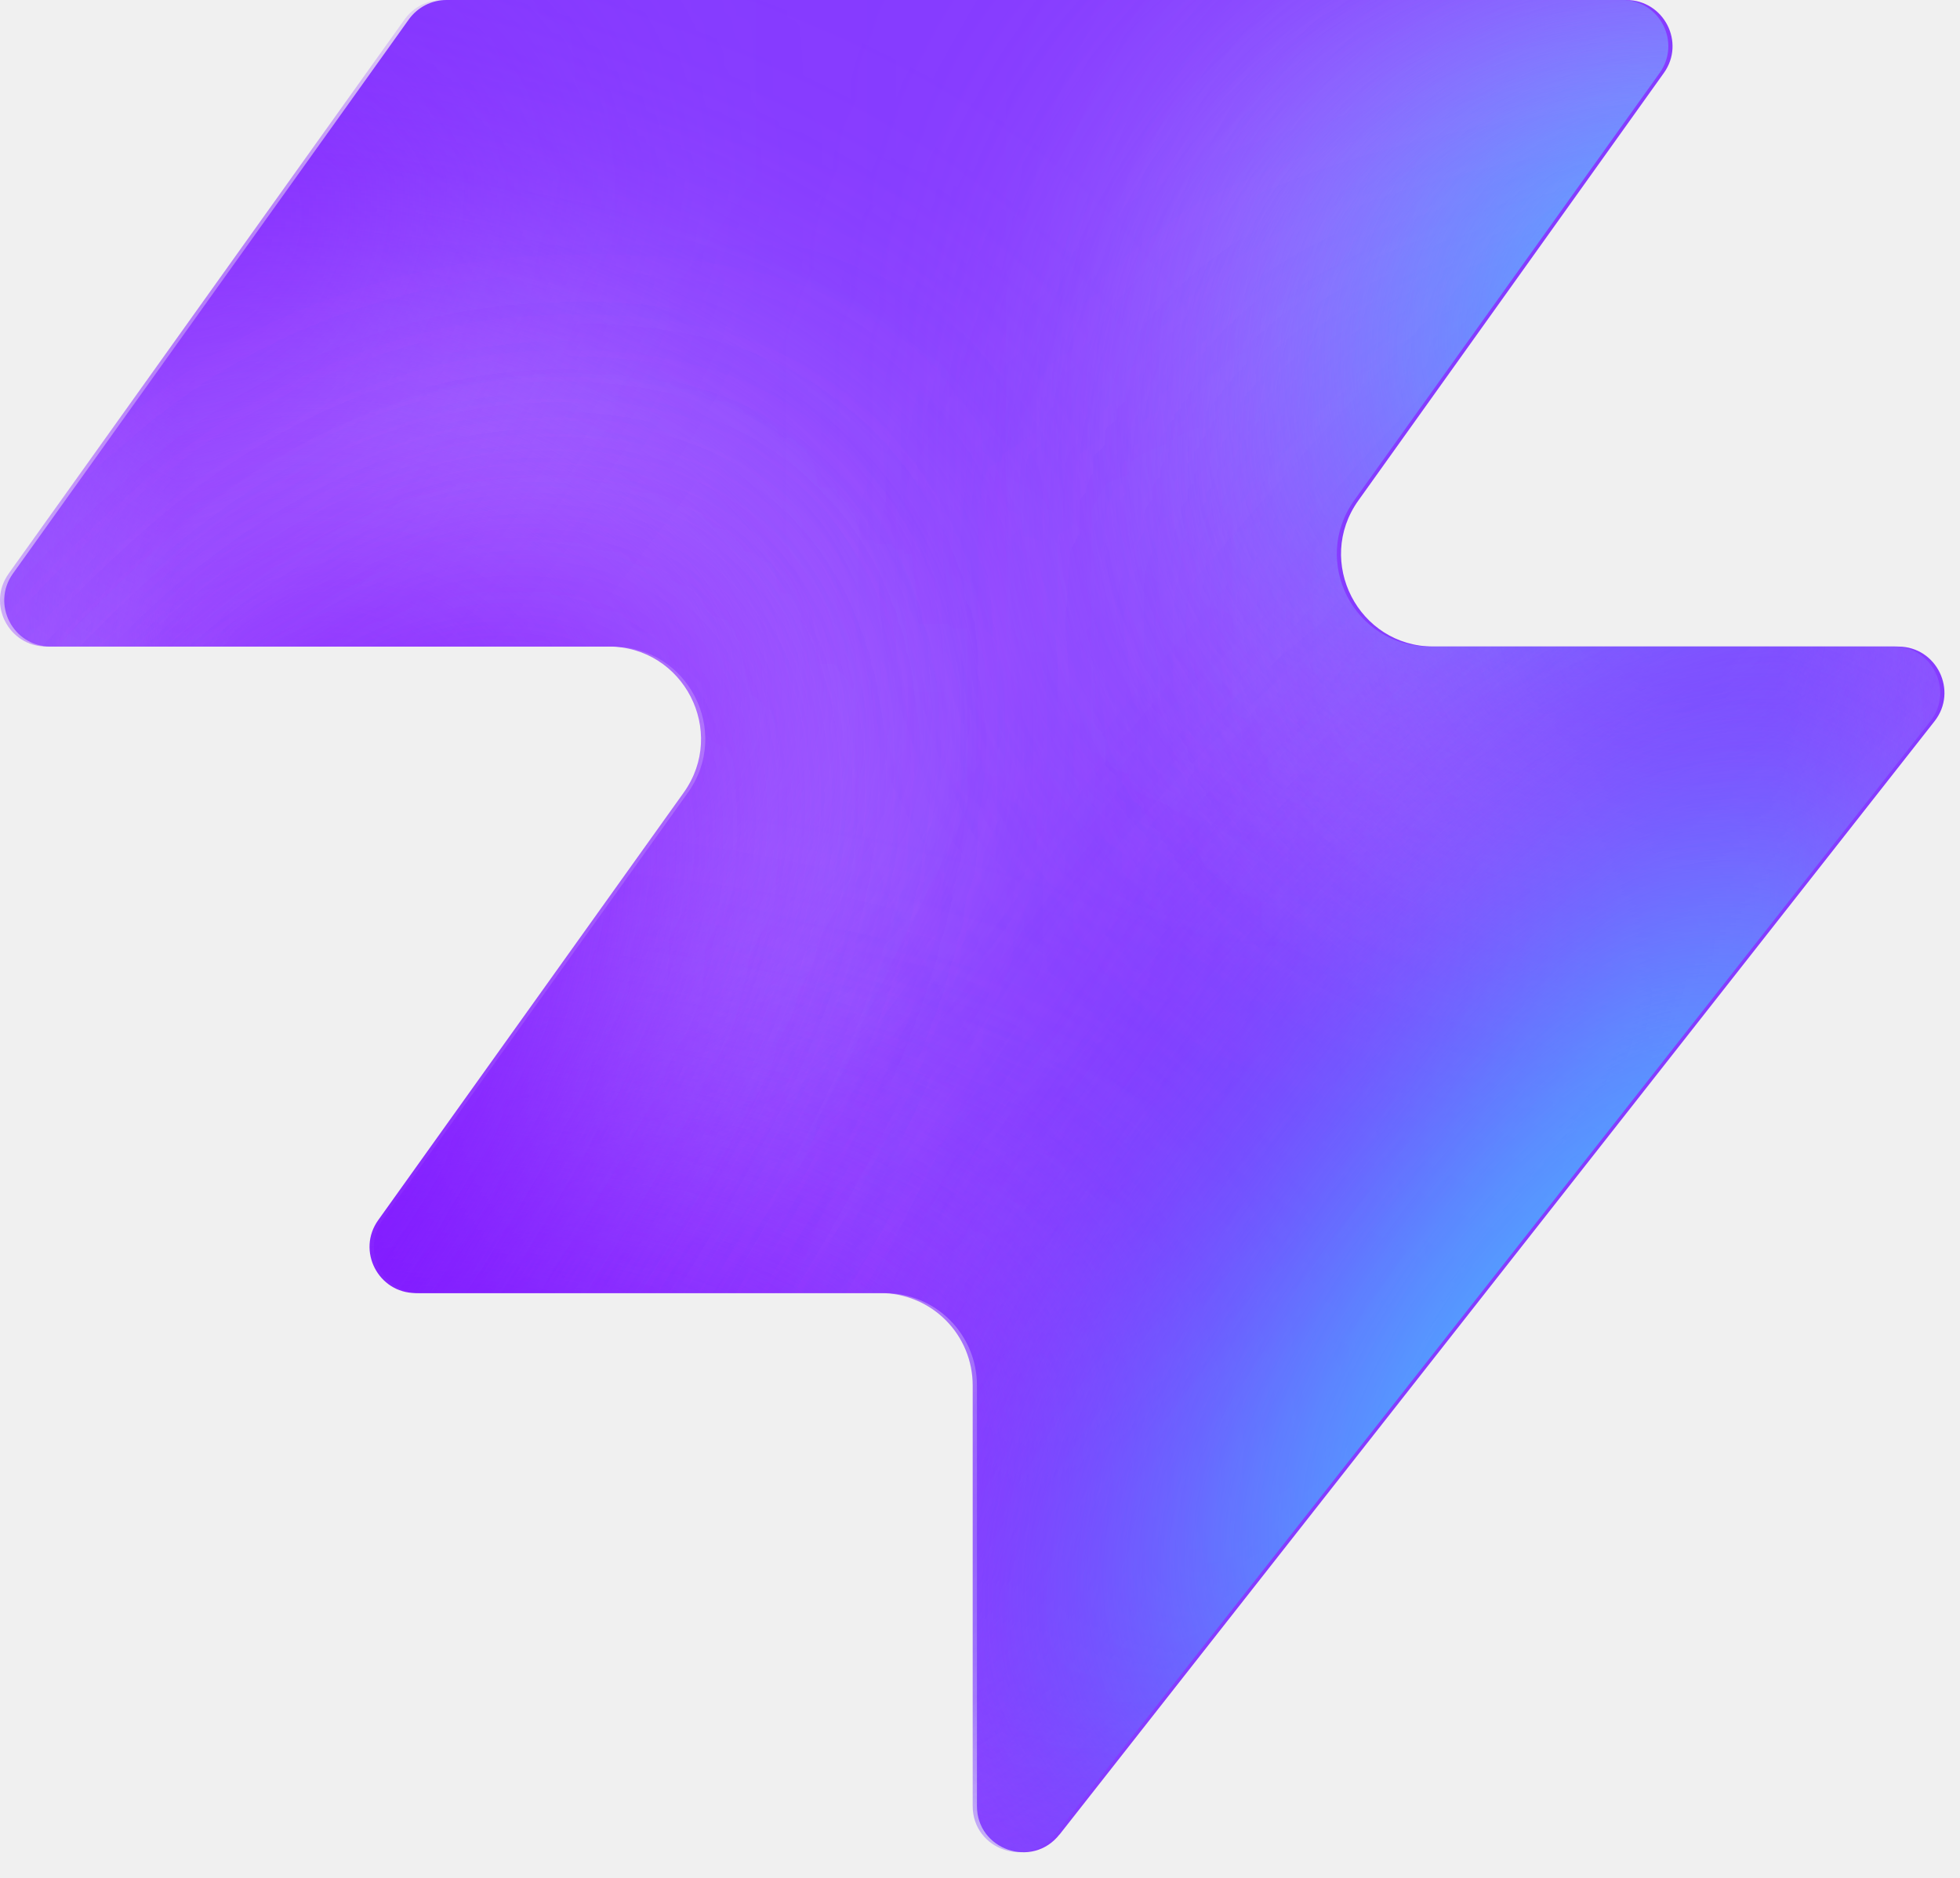
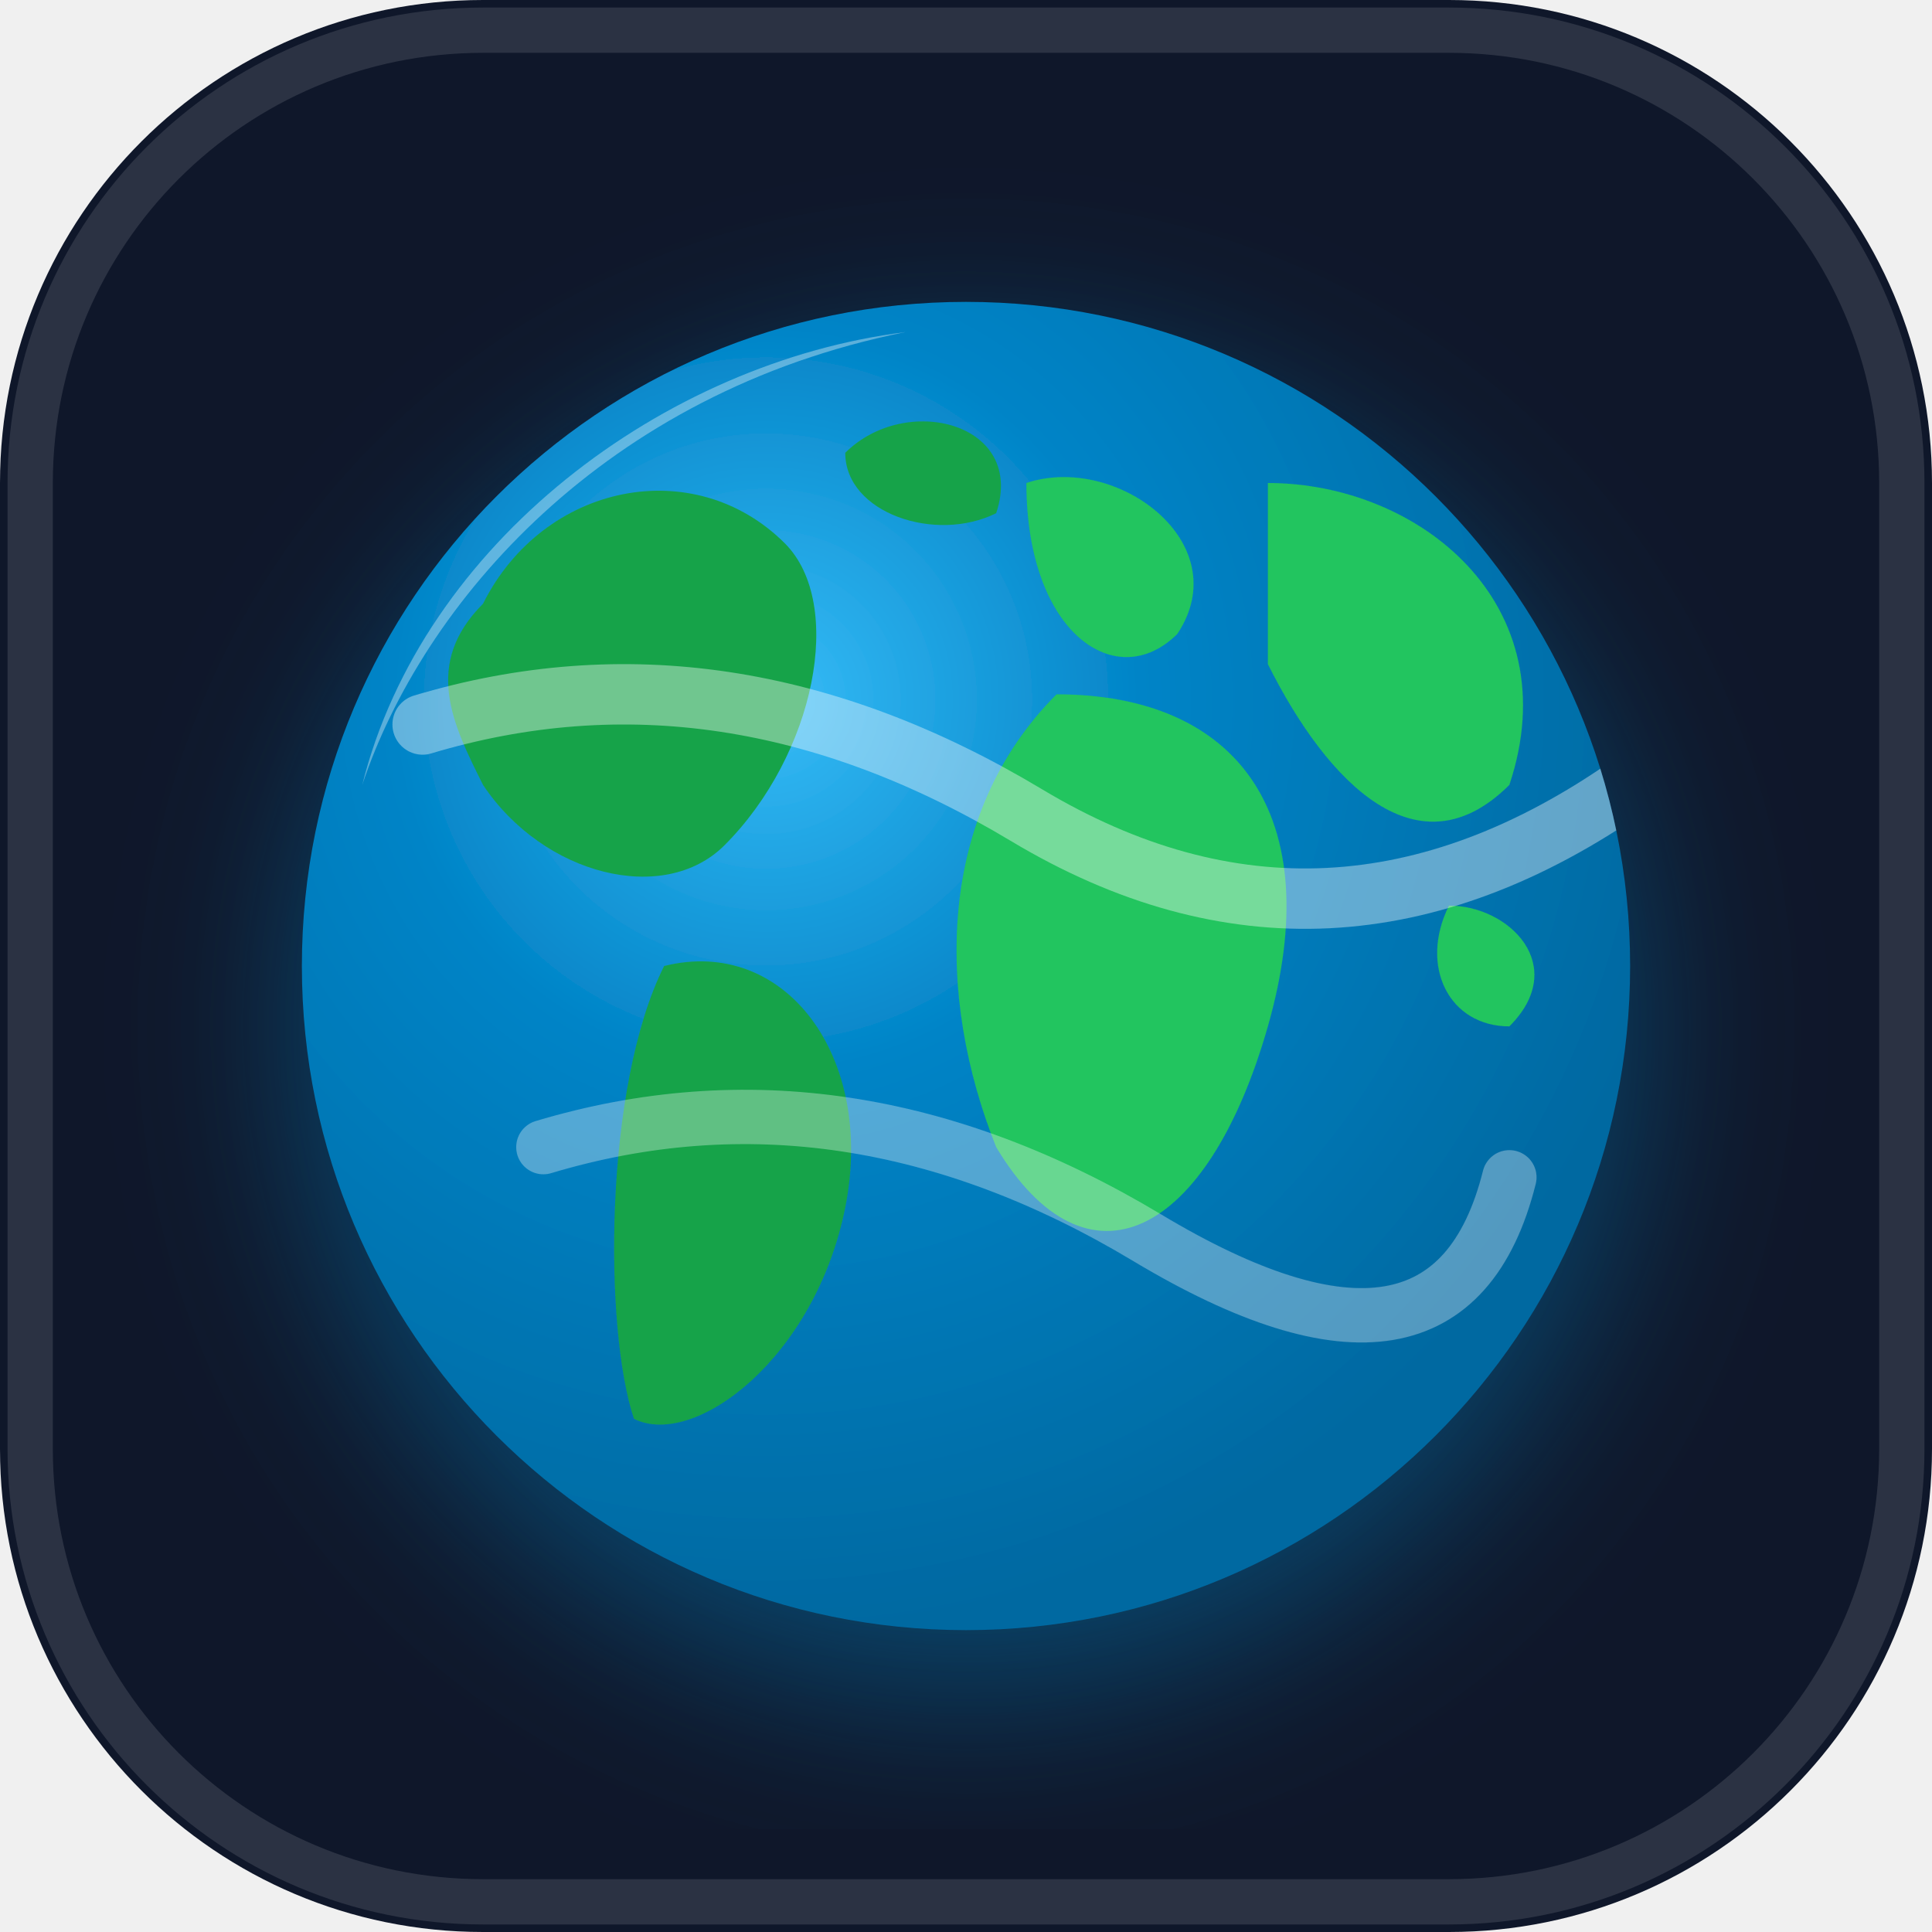
- <svg xmlns="http://www.w3.org/2000/svg" width="48" height="46" fill="none" viewBox="0 0 48 46">
-   <path fill="#863bff" d="M25.946 44.938c-.664.845-2.021.375-2.021-.698V33.937a2.26 2.26 0 0 0-2.262-2.262H10.287c-.92 0-1.456-1.04-.92-1.788l7.48-10.471c1.07-1.497 0-3.578-1.842-3.578H1.237c-.92 0-1.456-1.04-.92-1.788L10.013.474c.214-.297.556-.474.92-.474h28.894c.92 0 1.456 1.04.92 1.788l-7.48 10.471c-1.07 1.498 0 3.579 1.842 3.579h11.377c.943 0 1.473 1.088.89 1.83L25.947 44.94z" style="fill:#863bff;fill:color(display-p3 .525 .23 1);fill-opacity:1" />
-   <mask id="a" width="48" height="46" x="0" y="0" maskUnits="userSpaceOnUse" style="mask-type:alpha">
-     <path fill="#000" d="M25.842 44.938c-.664.844-2.021.375-2.021-.698V33.937a2.26 2.26 0 0 0-2.262-2.262H10.183c-.92 0-1.456-1.04-.92-1.788l7.48-10.471c1.07-1.498 0-3.579-1.842-3.579H1.133c-.92 0-1.456-1.04-.92-1.787L9.91.473c.214-.297.556-.474.92-.474h28.894c.92 0 1.456 1.04.92 1.788l-7.48 10.471c-1.07 1.498 0 3.578 1.842 3.578h11.377c.943 0 1.473 1.088.89 1.832L25.843 44.94z" style="fill:#000;fill-opacity:1" />
-   </mask>
-   <g mask="url(#a)">
-     <g filter="url(#b)">
-       <ellipse cx="5.508" cy="14.704" fill="#ede6ff" rx="5.508" ry="14.704" style="fill:#ede6ff;fill:color(display-p3 .927 .903 1);fill-opacity:1" transform="matrix(.00324 1 1 -.00324 -4.47 31.516)" />
+ <svg xmlns="http://www.w3.org/2000/svg" viewBox="0 0 64 64" width="64" height="64">
+   <defs>
+     <radialGradient id="oceanGrad" cx="35%" cy="30%" r="70%">
+       <stop offset="0%" stop-color="#38BDF8" />
+       <stop offset="40%" stop-color="#0284C7" />
+       <stop offset="100%" stop-color="#0369A1" />
+     </radialGradient>
+     <filter id="planetGlow" x="-15%" y="-15%" width="130%" height="130%">
+       <feDropShadow dx="0" dy="2" stdDeviation="3" flood-color="#0284C7" flood-opacity="0.45" />
+     </filter>
+     <clipPath id="globeClip">
+       <circle cx="32" cy="32" r="22" />
+     </clipPath>
+   </defs>
+   <rect width="64" height="64" rx="16" fill="#0F172A" />
+   <rect x="1" y="1" width="62" height="62" rx="15" fill="none" stroke="#FFFFFF" stroke-opacity="0.12" stroke-width="1.5" />
+   <g filter="url(#planetGlow)">
+     <circle cx="32" cy="32" r="22" fill="url(#oceanGrad)" />
+     <g clip-path="url(#globeClip)">
+       <path d="M16 20 C18 16 23 15 26 18 C28 20 27 25 24 28 C22 30 18 29 16 26 C15 24 14 22 16 20 Z" fill="#16A34A" />
+       <path d="M28 15 C30 13 34 14 33 17 C31 18 28 17 28 15 Z" fill="#16A34A" />
+       <path d="M22 32 C26 31 29 35 28 40 C27 45 23 48 21 47 C20 44 20 36 22 32 Z" fill="#16A34A" />
+       <path d="M34 16 C37 15 41 18 39 21 C37 23 34 21 34 16 Z" fill="#22C55E" />
+       <path d="M35 23 C41 23 44 27 42 34 C40 41 36 43 33 38 C31 33 31 27 35 23 Z" fill="#22C55E" />
+       <path d="M42 16 C47 16 52 20 50 26 C47 29 44 26 42 22 Z" fill="#22C55E" />
+       <path d="M48 30 C50 30 52 32 50 34 C48 34 47 32 48 30 Z" fill="#22C55E" />
+       <path d="M14 24 Q24 21 34 27 T54 26" fill="none" stroke="#FFFFFF" stroke-width="2" stroke-linecap="round" stroke-opacity="0.38" />
+       <path d="M18 38 Q28 35 38 41 T50 39" fill="none" stroke="#FFFFFF" stroke-width="1.8" stroke-linecap="round" stroke-opacity="0.32" />
    </g>
-     <g filter="url(#c)">
-       <ellipse cx="10.399" cy="29.851" fill="#ede6ff" rx="10.399" ry="29.851" style="fill:#ede6ff;fill:color(display-p3 .927 .903 1);fill-opacity:1" transform="matrix(.00324 1 1 -.00324 -39.328 7.883)" />
-     </g>
-     <g filter="url(#d)">
-       <ellipse cx="5.508" cy="30.487" fill="#7e14ff" rx="5.508" ry="30.487" style="fill:#7e14ff;fill:color(display-p3 .492 .077 1);fill-opacity:1" transform="rotate(89.814 -25.913 -14.639)scale(1 -1)" />
-     </g>
-     <g filter="url(#e)">
-       <ellipse cx="5.508" cy="30.599" fill="#7e14ff" rx="5.508" ry="30.599" style="fill:#7e14ff;fill:color(display-p3 .492 .077 1);fill-opacity:1" transform="rotate(89.814 -32.644 -3.334)scale(1 -1)" />
-     </g>
-     <g filter="url(#f)">
-       <ellipse cx="5.508" cy="30.599" fill="#7e14ff" rx="5.508" ry="30.599" style="fill:#7e14ff;fill:color(display-p3 .492 .077 1);fill-opacity:1" transform="matrix(.00324 1 1 -.00324 -34.34 30.47)" />
-     </g>
-     <g filter="url(#g)">
-       <ellipse cx="14.072" cy="22.078" fill="#ede6ff" rx="14.072" ry="22.078" style="fill:#ede6ff;fill:color(display-p3 .927 .903 1);fill-opacity:1" transform="rotate(93.35 24.506 48.493)scale(-1 1)" />
-     </g>
-     <g filter="url(#h)">
-       <ellipse cx="3.47" cy="21.501" fill="#7e14ff" rx="3.47" ry="21.501" style="fill:#7e14ff;fill:color(display-p3 .492 .077 1);fill-opacity:1" transform="rotate(89.009 28.708 47.59)scale(-1 1)" />
-     </g>
-     <g filter="url(#i)">
-       <ellipse cx="3.47" cy="21.501" fill="#7e14ff" rx="3.47" ry="21.501" style="fill:#7e14ff;fill:color(display-p3 .492 .077 1);fill-opacity:1" transform="rotate(89.009 28.708 47.59)scale(-1 1)" />
-     </g>
-     <g filter="url(#j)">
-       <ellipse cx=".387" cy="8.972" fill="#7e14ff" rx="4.407" ry="29.108" style="fill:#7e14ff;fill:color(display-p3 .492 .077 1);fill-opacity:1" transform="rotate(39.51 .387 8.972)" />
-     </g>
-     <g filter="url(#k)">
-       <ellipse cx="47.523" cy="-6.092" fill="#7e14ff" rx="4.407" ry="29.108" style="fill:#7e14ff;fill:color(display-p3 .492 .077 1);fill-opacity:1" transform="rotate(37.892 47.523 -6.092)" />
-     </g>
-     <g filter="url(#l)">
-       <ellipse cx="41.412" cy="6.333" fill="#47bfff" rx="5.971" ry="9.665" style="fill:#47bfff;fill:color(display-p3 .28 .748 1);fill-opacity:1" transform="rotate(37.892 41.412 6.333)" />
-     </g>
-     <g filter="url(#m)">
-       <ellipse cx="-1.879" cy="38.332" fill="#7e14ff" rx="4.407" ry="29.108" style="fill:#7e14ff;fill:color(display-p3 .492 .077 1);fill-opacity:1" transform="rotate(37.892 -1.88 38.332)" />
-     </g>
-     <g filter="url(#n)">
-       <ellipse cx="-1.879" cy="38.332" fill="#7e14ff" rx="4.407" ry="29.108" style="fill:#7e14ff;fill:color(display-p3 .492 .077 1);fill-opacity:1" transform="rotate(37.892 -1.88 38.332)" />
-     </g>
-     <g filter="url(#o)">
-       <ellipse cx="35.651" cy="29.907" fill="#7e14ff" rx="4.407" ry="29.108" style="fill:#7e14ff;fill:color(display-p3 .492 .077 1);fill-opacity:1" transform="rotate(37.892 35.651 29.907)" />
-     </g>
-     <g filter="url(#p)">
-       <ellipse cx="38.418" cy="32.4" fill="#47bfff" rx="5.971" ry="15.297" style="fill:#47bfff;fill:color(display-p3 .28 .748 1);fill-opacity:1" transform="rotate(37.892 38.418 32.4)" />
-     </g>
+     <path d="M12 26 C14 18 22 12 30 11 C20 13 14 20 12 26 Z" fill="#FFFFFF" fill-opacity="0.35" />
  </g>
-   <defs>
-     <filter id="b" width="60.045" height="41.654" x="-19.77" y="16.149" color-interpolation-filters="sRGB" filterUnits="userSpaceOnUse">
-       <feFlood flood-opacity="0" result="BackgroundImageFix" />
-       <feBlend in="SourceGraphic" in2="BackgroundImageFix" result="shape" />
-       <feGaussianBlur result="effect1_foregroundBlur_2002_17158" stdDeviation="7.659" />
-     </filter>
-     <filter id="c" width="90.34" height="51.437" x="-54.613" y="-7.533" color-interpolation-filters="sRGB" filterUnits="userSpaceOnUse">
-       <feFlood flood-opacity="0" result="BackgroundImageFix" />
-       <feBlend in="SourceGraphic" in2="BackgroundImageFix" result="shape" />
-       <feGaussianBlur result="effect1_foregroundBlur_2002_17158" stdDeviation="7.659" />
-     </filter>
-     <filter id="d" width="79.355" height="29.4" x="-49.64" y="2.03" color-interpolation-filters="sRGB" filterUnits="userSpaceOnUse">
-       <feFlood flood-opacity="0" result="BackgroundImageFix" />
-       <feBlend in="SourceGraphic" in2="BackgroundImageFix" result="shape" />
-       <feGaussianBlur result="effect1_foregroundBlur_2002_17158" stdDeviation="4.596" />
-     </filter>
-     <filter id="e" width="79.579" height="29.4" x="-45.045" y="20.029" color-interpolation-filters="sRGB" filterUnits="userSpaceOnUse">
-       <feFlood flood-opacity="0" result="BackgroundImageFix" />
-       <feBlend in="SourceGraphic" in2="BackgroundImageFix" result="shape" />
-       <feGaussianBlur result="effect1_foregroundBlur_2002_17158" stdDeviation="4.596" />
-     </filter>
-     <filter id="f" width="79.579" height="29.4" x="-43.513" y="21.178" color-interpolation-filters="sRGB" filterUnits="userSpaceOnUse">
-       <feFlood flood-opacity="0" result="BackgroundImageFix" />
-       <feBlend in="SourceGraphic" in2="BackgroundImageFix" result="shape" />
-       <feGaussianBlur result="effect1_foregroundBlur_2002_17158" stdDeviation="4.596" />
-     </filter>
-     <filter id="g" width="74.749" height="58.852" x="15.756" y="-17.901" color-interpolation-filters="sRGB" filterUnits="userSpaceOnUse">
-       <feFlood flood-opacity="0" result="BackgroundImageFix" />
-       <feBlend in="SourceGraphic" in2="BackgroundImageFix" result="shape" />
-       <feGaussianBlur result="effect1_foregroundBlur_2002_17158" stdDeviation="7.659" />
-     </filter>
-     <filter id="h" width="61.377" height="25.362" x="23.548" y="2.284" color-interpolation-filters="sRGB" filterUnits="userSpaceOnUse">
-       <feFlood flood-opacity="0" result="BackgroundImageFix" />
-       <feBlend in="SourceGraphic" in2="BackgroundImageFix" result="shape" />
-       <feGaussianBlur result="effect1_foregroundBlur_2002_17158" stdDeviation="4.596" />
-     </filter>
-     <filter id="i" width="61.377" height="25.362" x="23.548" y="2.284" color-interpolation-filters="sRGB" filterUnits="userSpaceOnUse">
-       <feFlood flood-opacity="0" result="BackgroundImageFix" />
-       <feBlend in="SourceGraphic" in2="BackgroundImageFix" result="shape" />
-       <feGaussianBlur result="effect1_foregroundBlur_2002_17158" stdDeviation="4.596" />
-     </filter>
-     <filter id="j" width="56.045" height="63.649" x="-27.636" y="-22.853" color-interpolation-filters="sRGB" filterUnits="userSpaceOnUse">
-       <feFlood flood-opacity="0" result="BackgroundImageFix" />
-       <feBlend in="SourceGraphic" in2="BackgroundImageFix" result="shape" />
-       <feGaussianBlur result="effect1_foregroundBlur_2002_17158" stdDeviation="4.596" />
-     </filter>
-     <filter id="k" width="54.814" height="64.646" x="20.116" y="-38.415" color-interpolation-filters="sRGB" filterUnits="userSpaceOnUse">
-       <feFlood flood-opacity="0" result="BackgroundImageFix" />
-       <feBlend in="SourceGraphic" in2="BackgroundImageFix" result="shape" />
-       <feGaussianBlur result="effect1_foregroundBlur_2002_17158" stdDeviation="4.596" />
-     </filter>
-     <filter id="l" width="33.541" height="35.313" x="24.641" y="-11.323" color-interpolation-filters="sRGB" filterUnits="userSpaceOnUse">
-       <feFlood flood-opacity="0" result="BackgroundImageFix" />
-       <feBlend in="SourceGraphic" in2="BackgroundImageFix" result="shape" />
-       <feGaussianBlur result="effect1_foregroundBlur_2002_17158" stdDeviation="4.596" />
-     </filter>
-     <filter id="m" width="54.814" height="64.646" x="-29.286" y="6.009" color-interpolation-filters="sRGB" filterUnits="userSpaceOnUse">
-       <feFlood flood-opacity="0" result="BackgroundImageFix" />
-       <feBlend in="SourceGraphic" in2="BackgroundImageFix" result="shape" />
-       <feGaussianBlur result="effect1_foregroundBlur_2002_17158" stdDeviation="4.596" />
-     </filter>
-     <filter id="n" width="54.814" height="64.646" x="-29.286" y="6.009" color-interpolation-filters="sRGB" filterUnits="userSpaceOnUse">
-       <feFlood flood-opacity="0" result="BackgroundImageFix" />
-       <feBlend in="SourceGraphic" in2="BackgroundImageFix" result="shape" />
-       <feGaussianBlur result="effect1_foregroundBlur_2002_17158" stdDeviation="4.596" />
-     </filter>
-     <filter id="o" width="54.814" height="64.646" x="8.244" y="-2.416" color-interpolation-filters="sRGB" filterUnits="userSpaceOnUse">
-       <feFlood flood-opacity="0" result="BackgroundImageFix" />
-       <feBlend in="SourceGraphic" in2="BackgroundImageFix" result="shape" />
-       <feGaussianBlur result="effect1_foregroundBlur_2002_17158" stdDeviation="4.596" />
-     </filter>
-     <filter id="p" width="39.409" height="43.623" x="18.713" y="10.588" color-interpolation-filters="sRGB" filterUnits="userSpaceOnUse">
-       <feFlood flood-opacity="0" result="BackgroundImageFix" />
-       <feBlend in="SourceGraphic" in2="BackgroundImageFix" result="shape" />
-       <feGaussianBlur result="effect1_foregroundBlur_2002_17158" stdDeviation="4.596" />
-     </filter>
-   </defs>
</svg>
